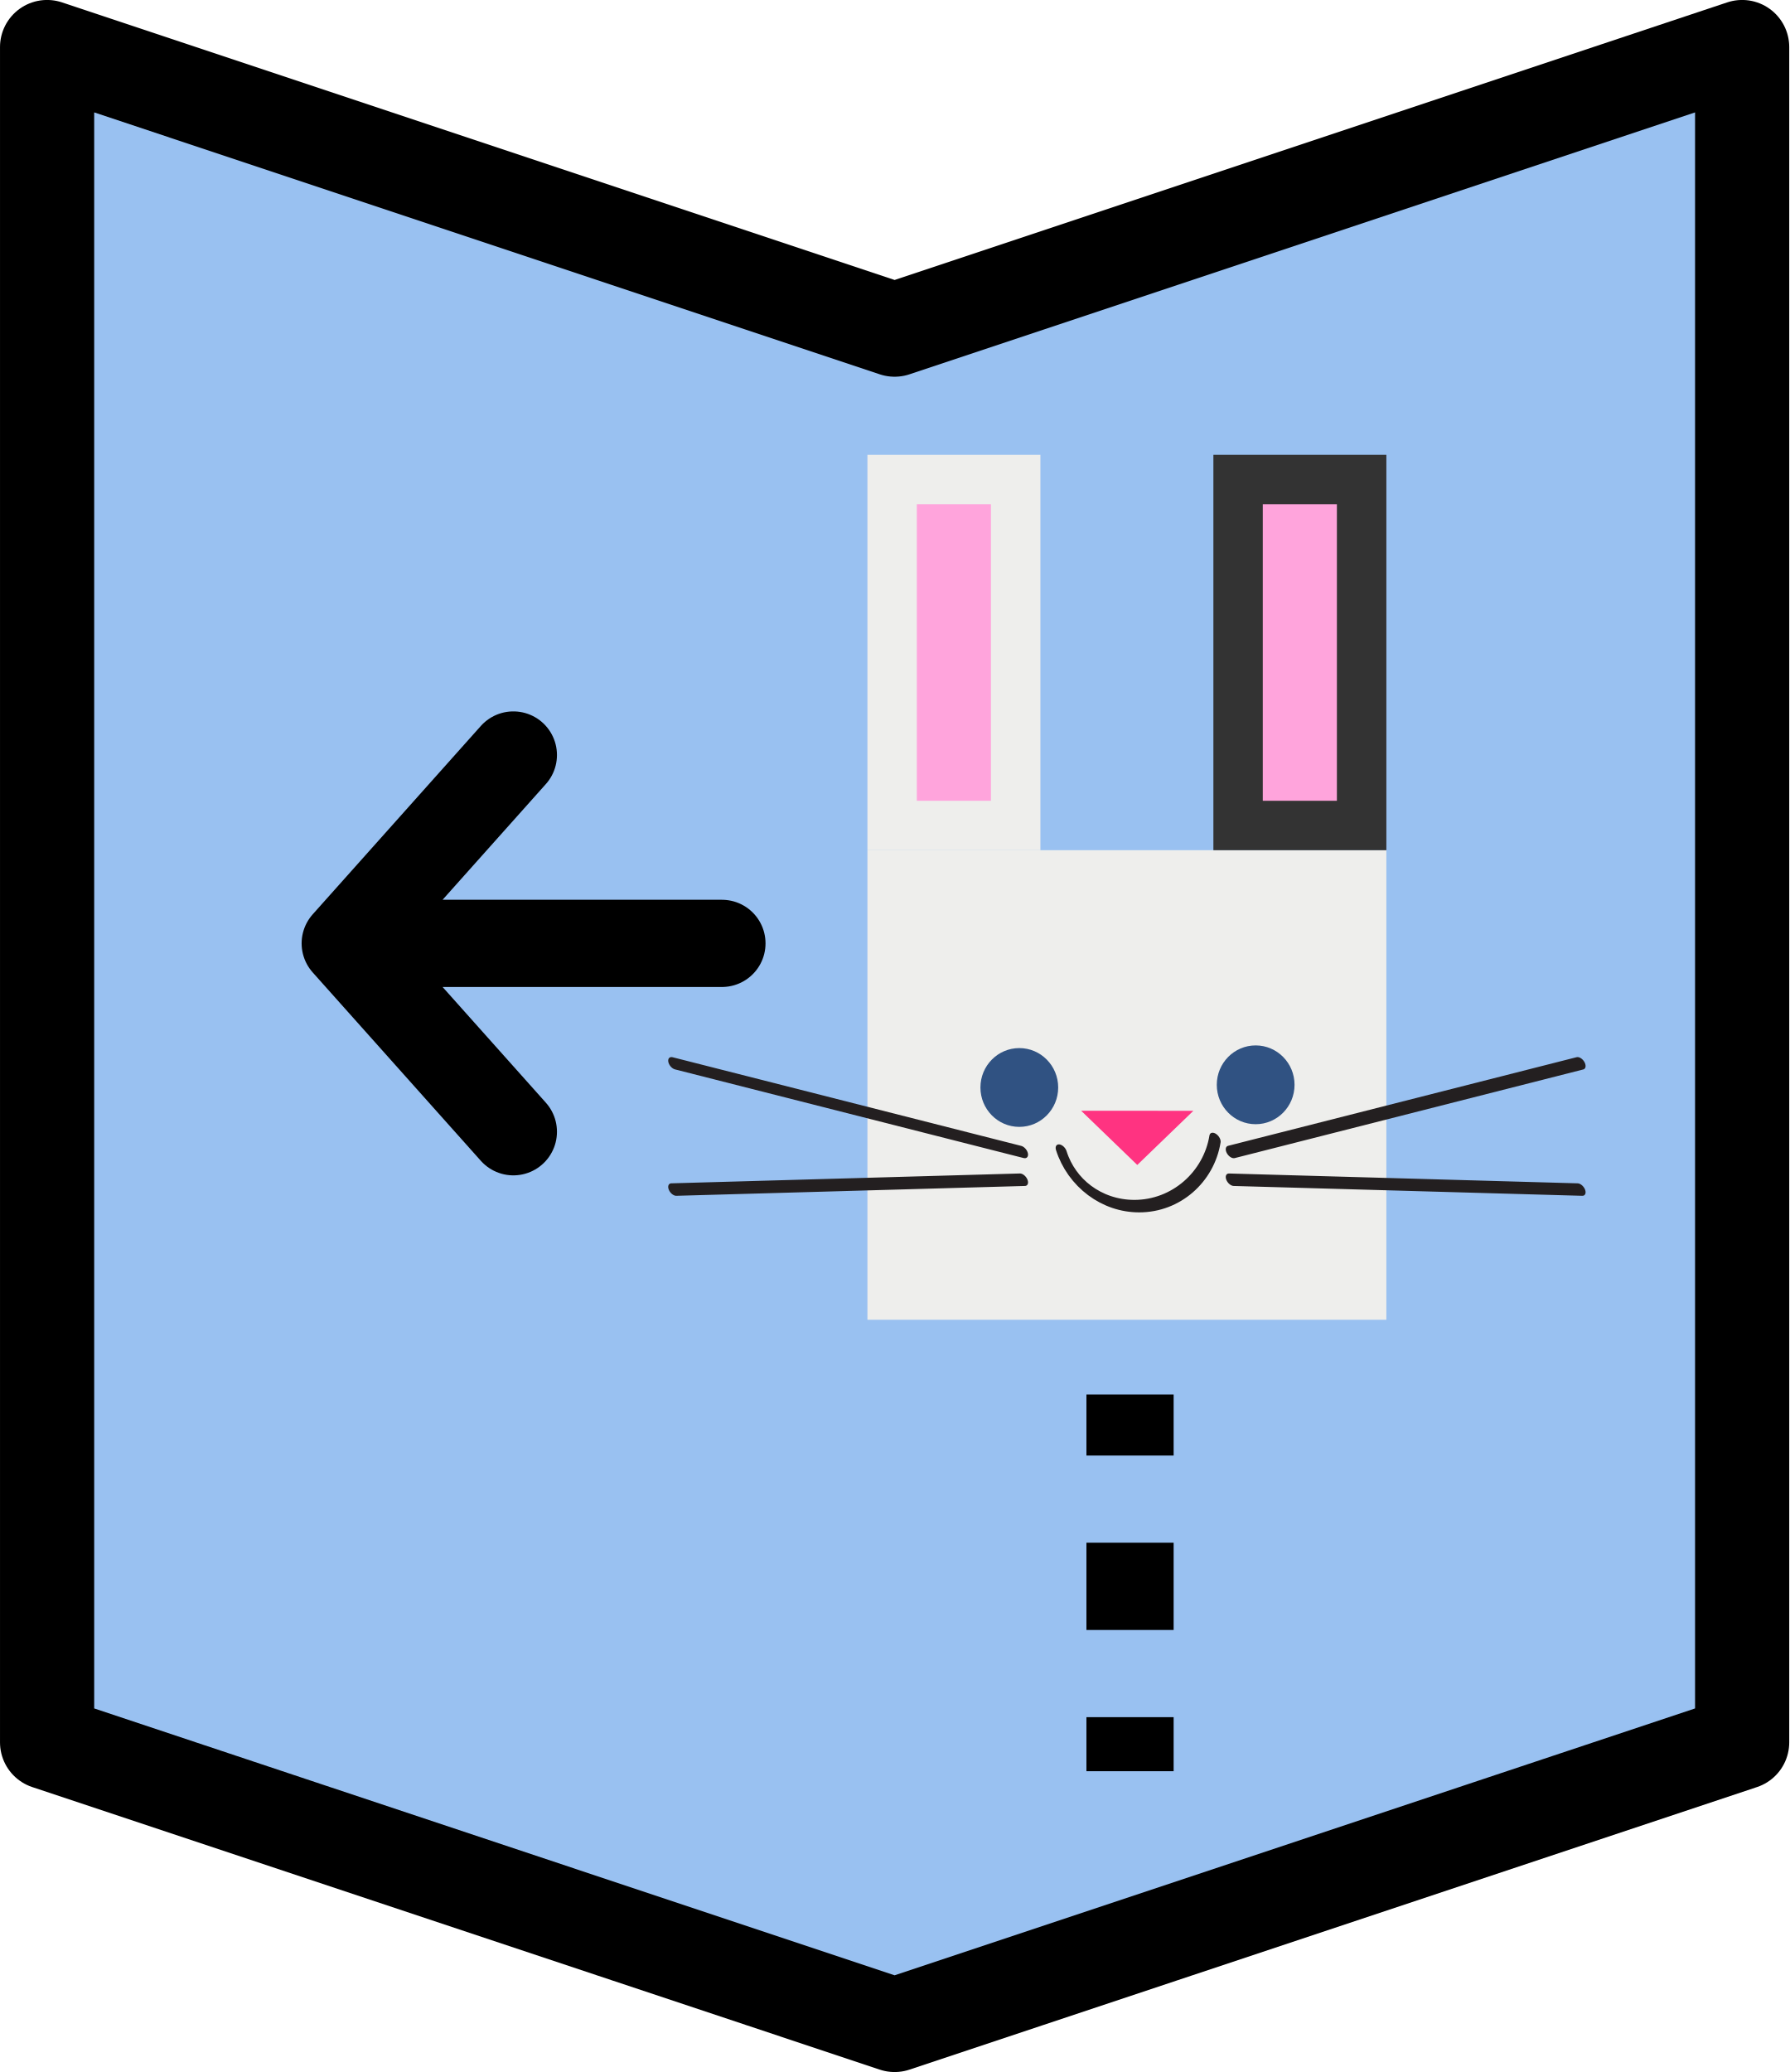
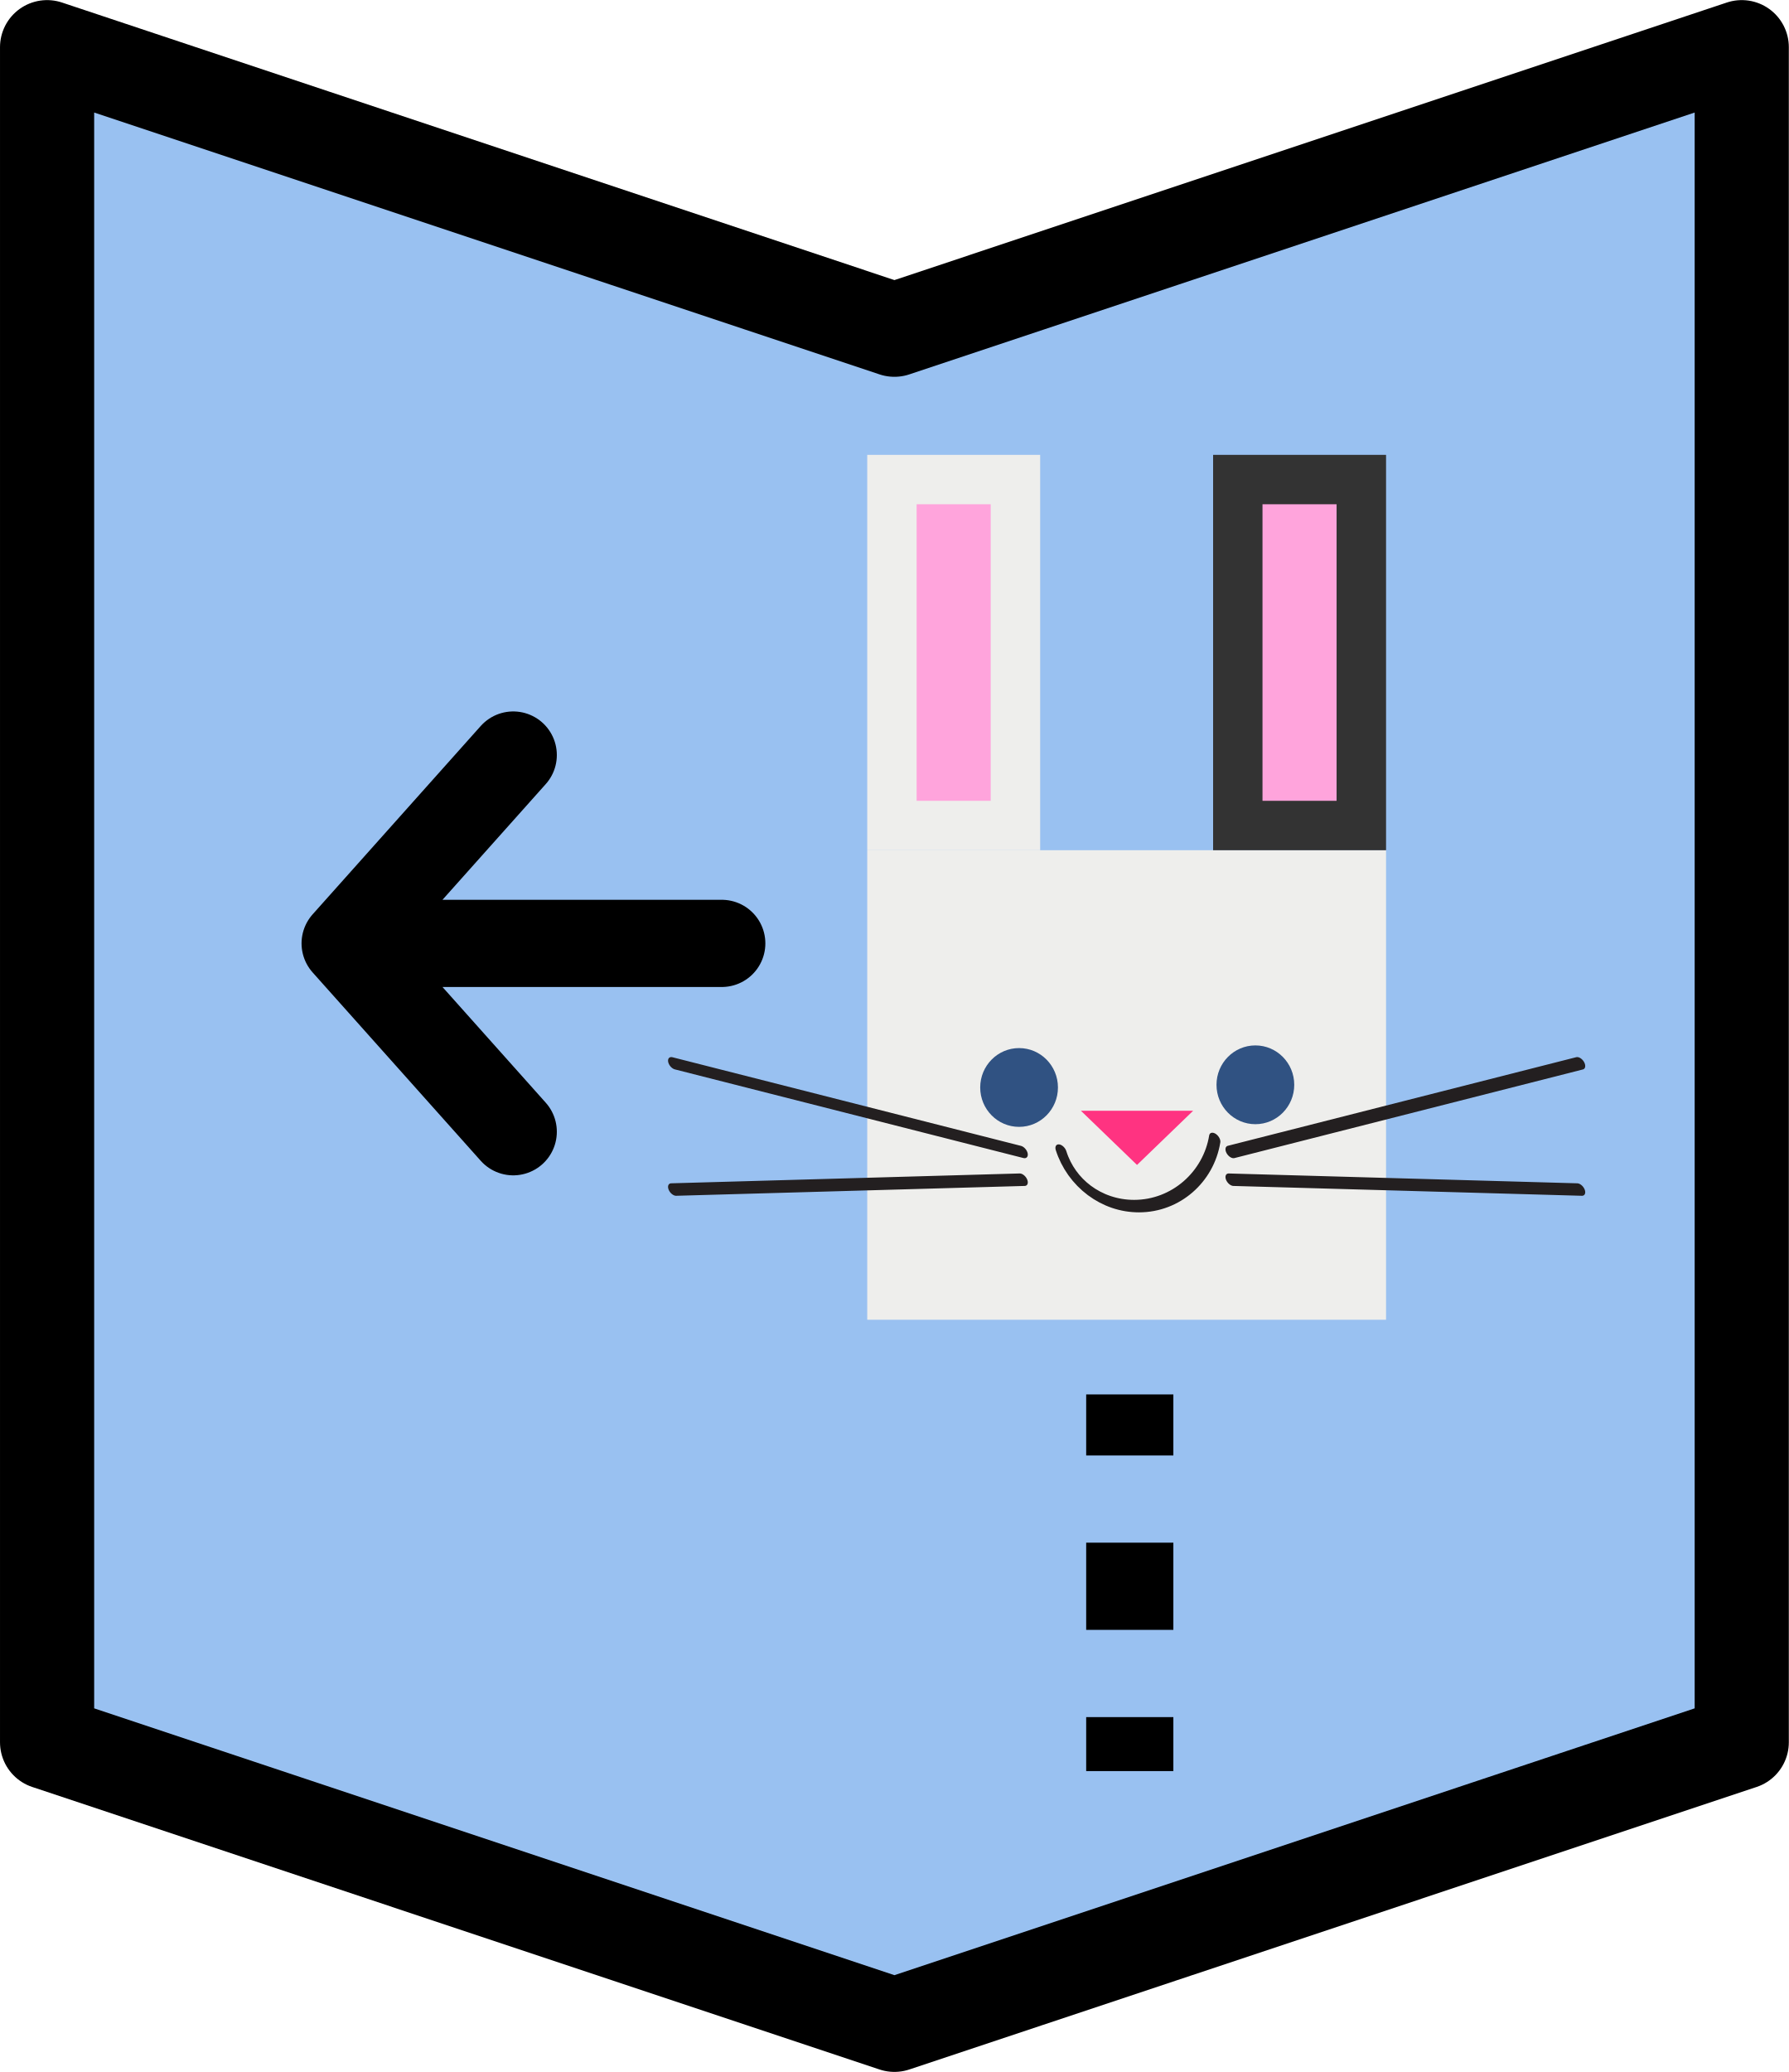
- <svg xmlns="http://www.w3.org/2000/svg" width="25.136mm" height="29.104mm" viewBox="0 0 25.136 29.104" version="1.1" id="svg8">
+ <svg xmlns="http://www.w3.org/2000/svg" width="55.267px" height="64px" viewBox="0 0 25.136 29.104" version="1.1" id="svg8">
  <defs id="defs2">
    </defs>
  <g id="layer1" transform="translate(6.614619,122.775)">
    <path id="rect833-9-41-4-7" style="fill:#99c1f1;stroke:#000000;stroke-width:1.323;stroke-linecap:round;stroke-linejoin:round;stroke-miterlimit:4;stroke-dasharray:none;stop-color:#000000" d="m -5.953,-122.114 11.906,3.969 11.906,-3.969 v 23.813 l -11.906,3.969 -11.906,-3.969 z" />
    <path id="path840-7" style="font-variation-settings:normal;vector-effect:none;fill:none;fill-opacity:1;stroke:#000000;stroke-width:1.225;stroke-linecap:round;stroke-linejoin:round;stroke-miterlimit:4;stroke-dasharray:none;stroke-dashoffset:0;stroke-opacity:1;stop-color:#000000" d="m 3.527,-109.524 h -5.292 m 2.362,2.646 -2.362,-2.646 2.362,-2.646" />
    <rect style="fill:#eeeeec;fill-opacity:1;stroke-width:0.346;stroke-linecap:round;stroke-linejoin:round;stop-color:#000000" id="rect857" width="7.29" height="6.596" x="5.571" y="-110.833" />
    <rect style="fill:#eeeeec;fill-opacity:1;stroke-width:0.385;stroke-linecap:round;stroke-linejoin:round;stop-color:#000000" id="rect861" width="2.43" height="5.554" x="5.571" y="-116.387" />
    <rect style="fill:#333333;fill-opacity:1;stroke-width:0.385;stroke-linecap:round;stroke-linejoin:round;stop-color:#000000" id="rect861-3" width="2.43" height="5.554" x="10.431" y="-116.387" />
    <rect style="fill:#ffa4dc;fill-opacity:1;stroke-width:0.218;stroke-linecap:round;stroke-linejoin:round;stop-color:#000000" id="rect883" width="1.041" height="4.166" x="6.265" y="-115.693" />
    <rect style="fill:#ffa4dc;fill-opacity:1;stroke-width:0.218;stroke-linecap:round;stroke-linejoin:round;stop-color:#000000" id="rect883-6" width="1.041" height="4.166" x="11.125" y="-115.693" />
    <g id="g1036" transform="matrix(0.2624021,0.1251594,0,0.2624021,-22.78929,-139.9026)">
      <ellipse fill="#305282" cx="128.753" cy="123.485" id="circle327-8-0-3-0" style="stroke-width:0.064" transform="matrix(0.9025853,-0.4305111,0,1,0,0)" rx="2.306" ry="2.109" />
      <ellipse fill="#305282" cx="142.772" cy="123.342" id="circle329-8-5-7-9" style="stroke-width:0.064" transform="matrix(0.9025853,-0.4305111,0,1,0,0)" rx="2.306" ry="2.109" />
      <path fill="#ff3381" d="m 122.526,69.19 -3.004,-1.467 6.008,-2.865" id="path333-1-2-2-3" style="stroke-width:0.061" />
      <path fill="none" stroke="#231f20" stroke-width="0.836" stroke-linecap="round" stroke-linejoin="round" stroke-miterlimit="10" d="m 126.688,65.814 c -0.331,2.195 -2.081,4.587 -4.186,5.592 -1.892,0.903 -3.5,0.423 -4.044,-1.043 m 9.106,-4.271 18.661,-13.646 m -18.661,15.132 18.661,-8.374 M 116.376,71.428 97.715,75.584 m 18.661,-2.67 -18.661,9.428" id="path335-8-9-6-6" style="stroke-width:0.603;stroke-miterlimit:10;stroke-dasharray:none" />
    </g>
    <path style="font-variation-settings:normal;opacity:1;vector-effect:none;fill:none;fill-opacity:1;stroke:#000000;stroke-width:1.225;stroke-linecap:butt;stroke-linejoin:round;stroke-miterlimit:4;stroke-dasharray:1.225,1.225;stroke-dashoffset:0.367;stroke-opacity:1;stop-color:#000000;stop-opacity:1" d="m 9.26,-103.188 0,5.292" id="path840-7-1" />
  </g>
</svg>
